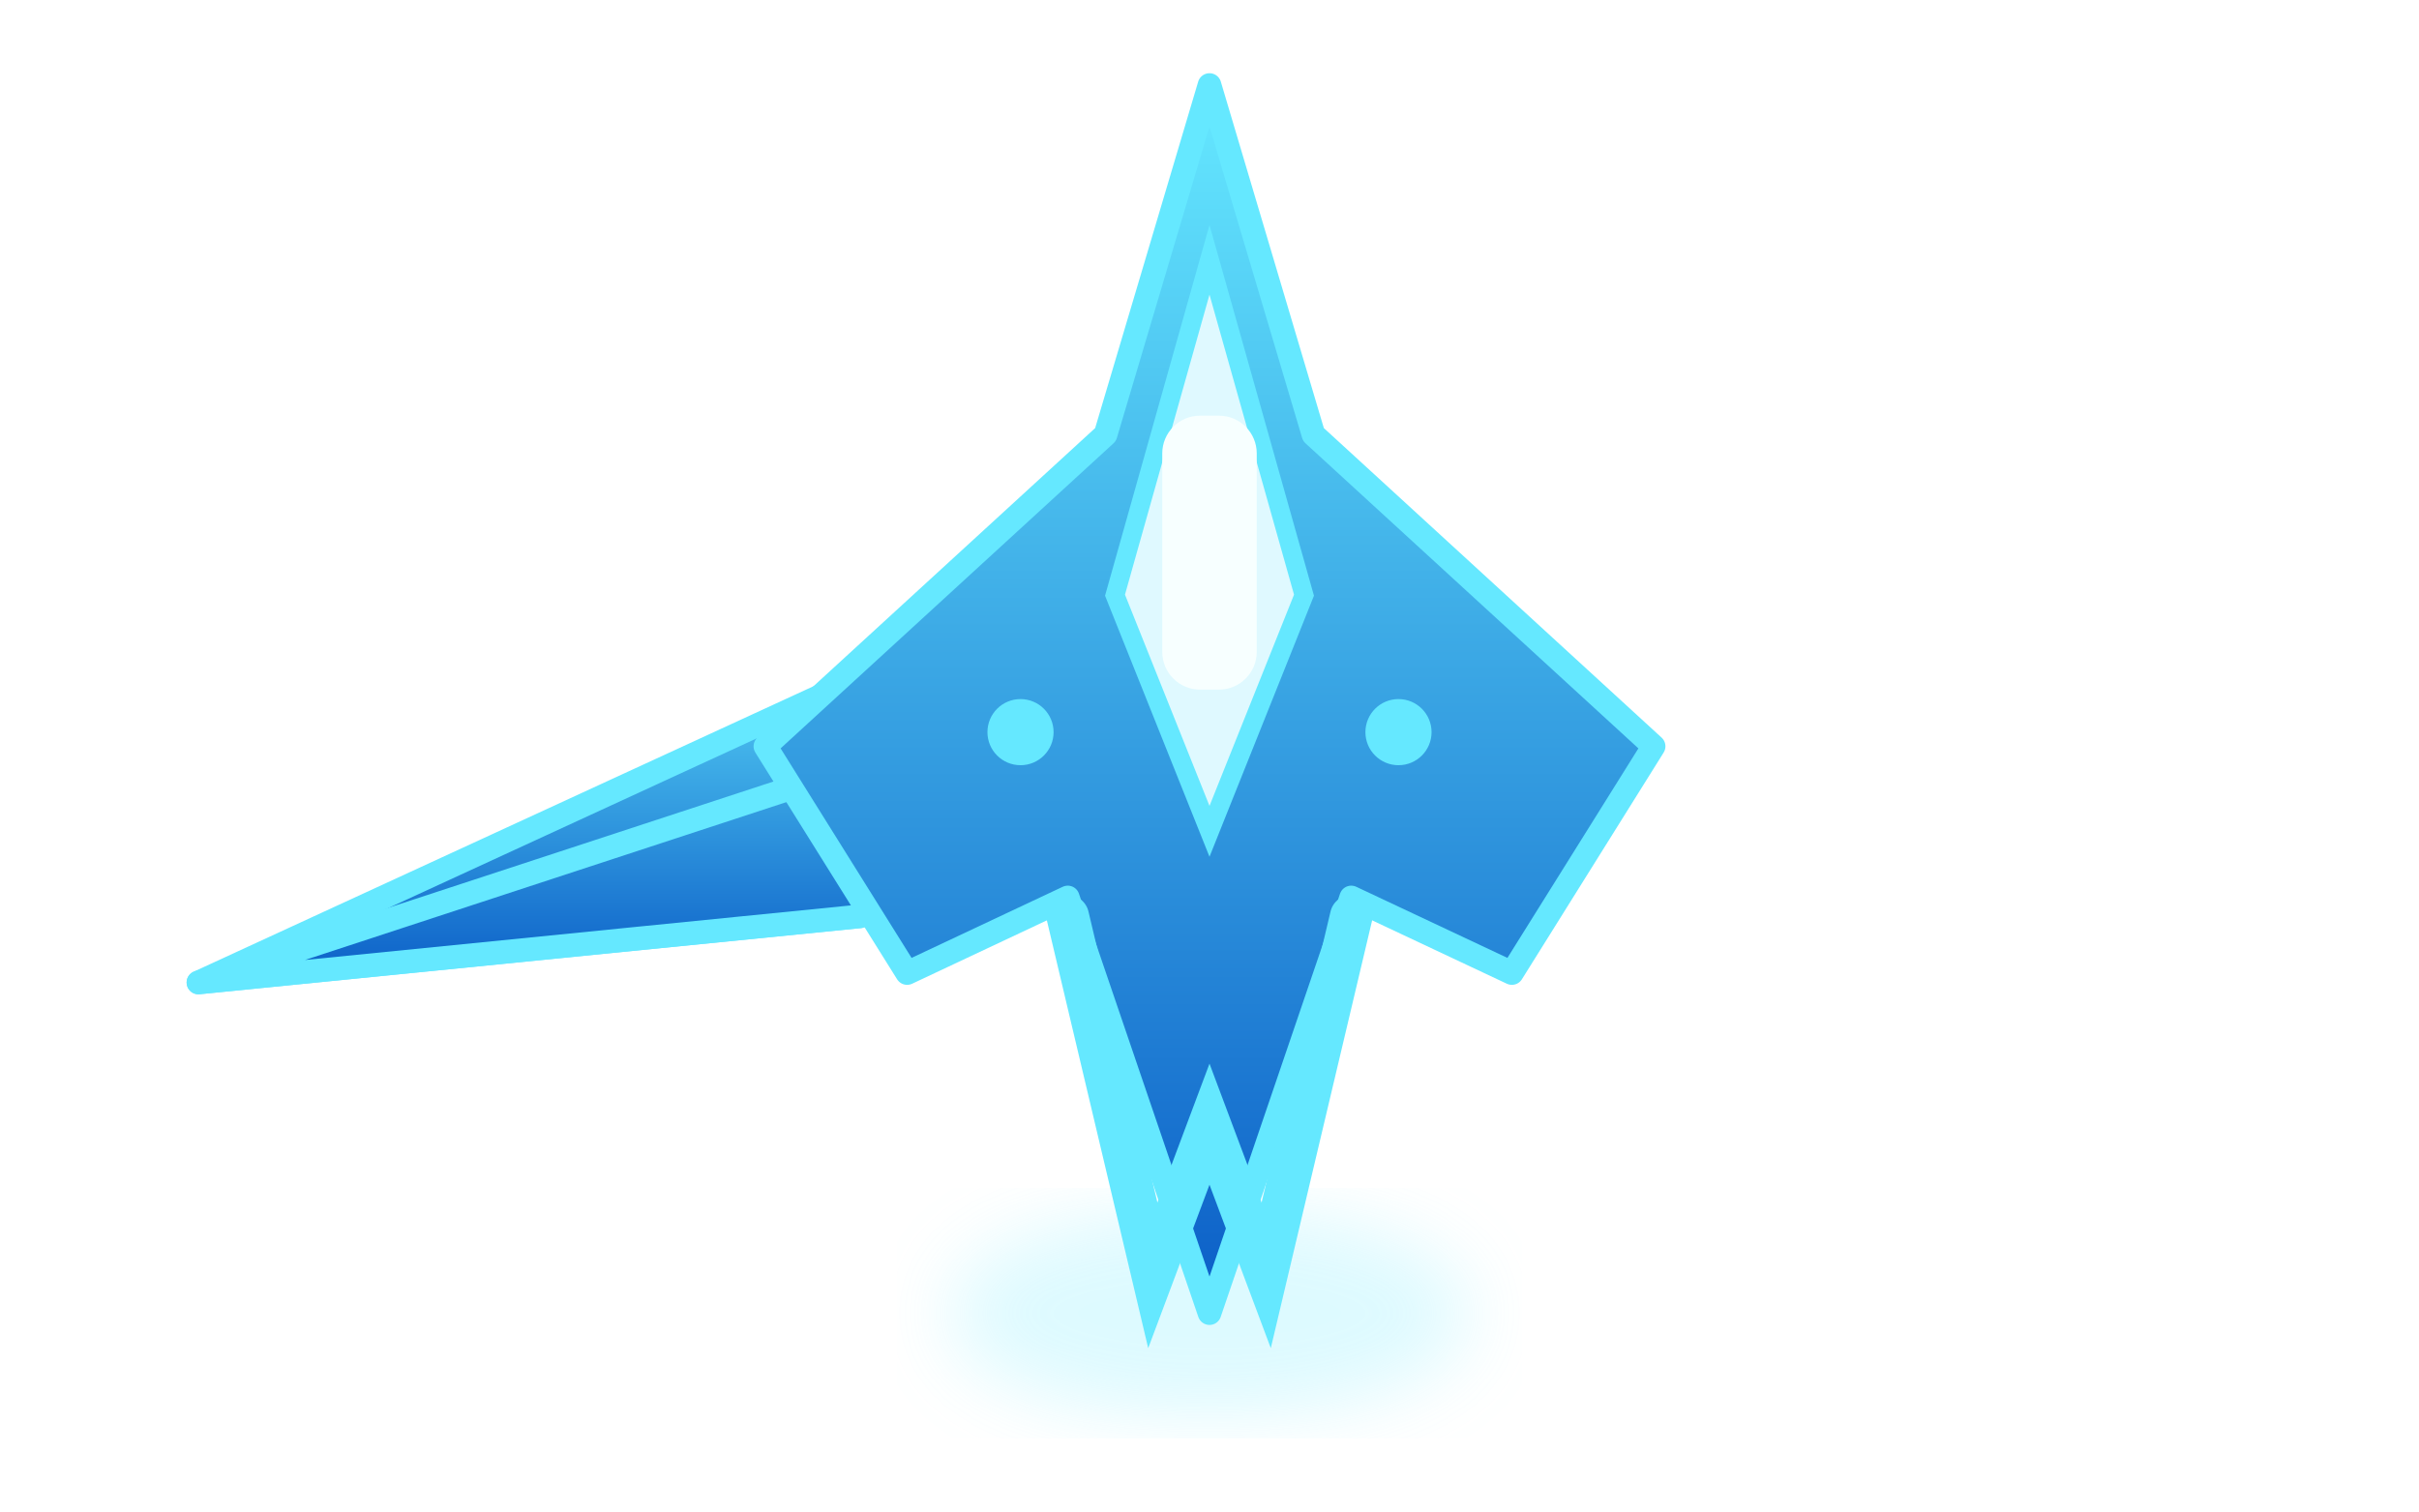
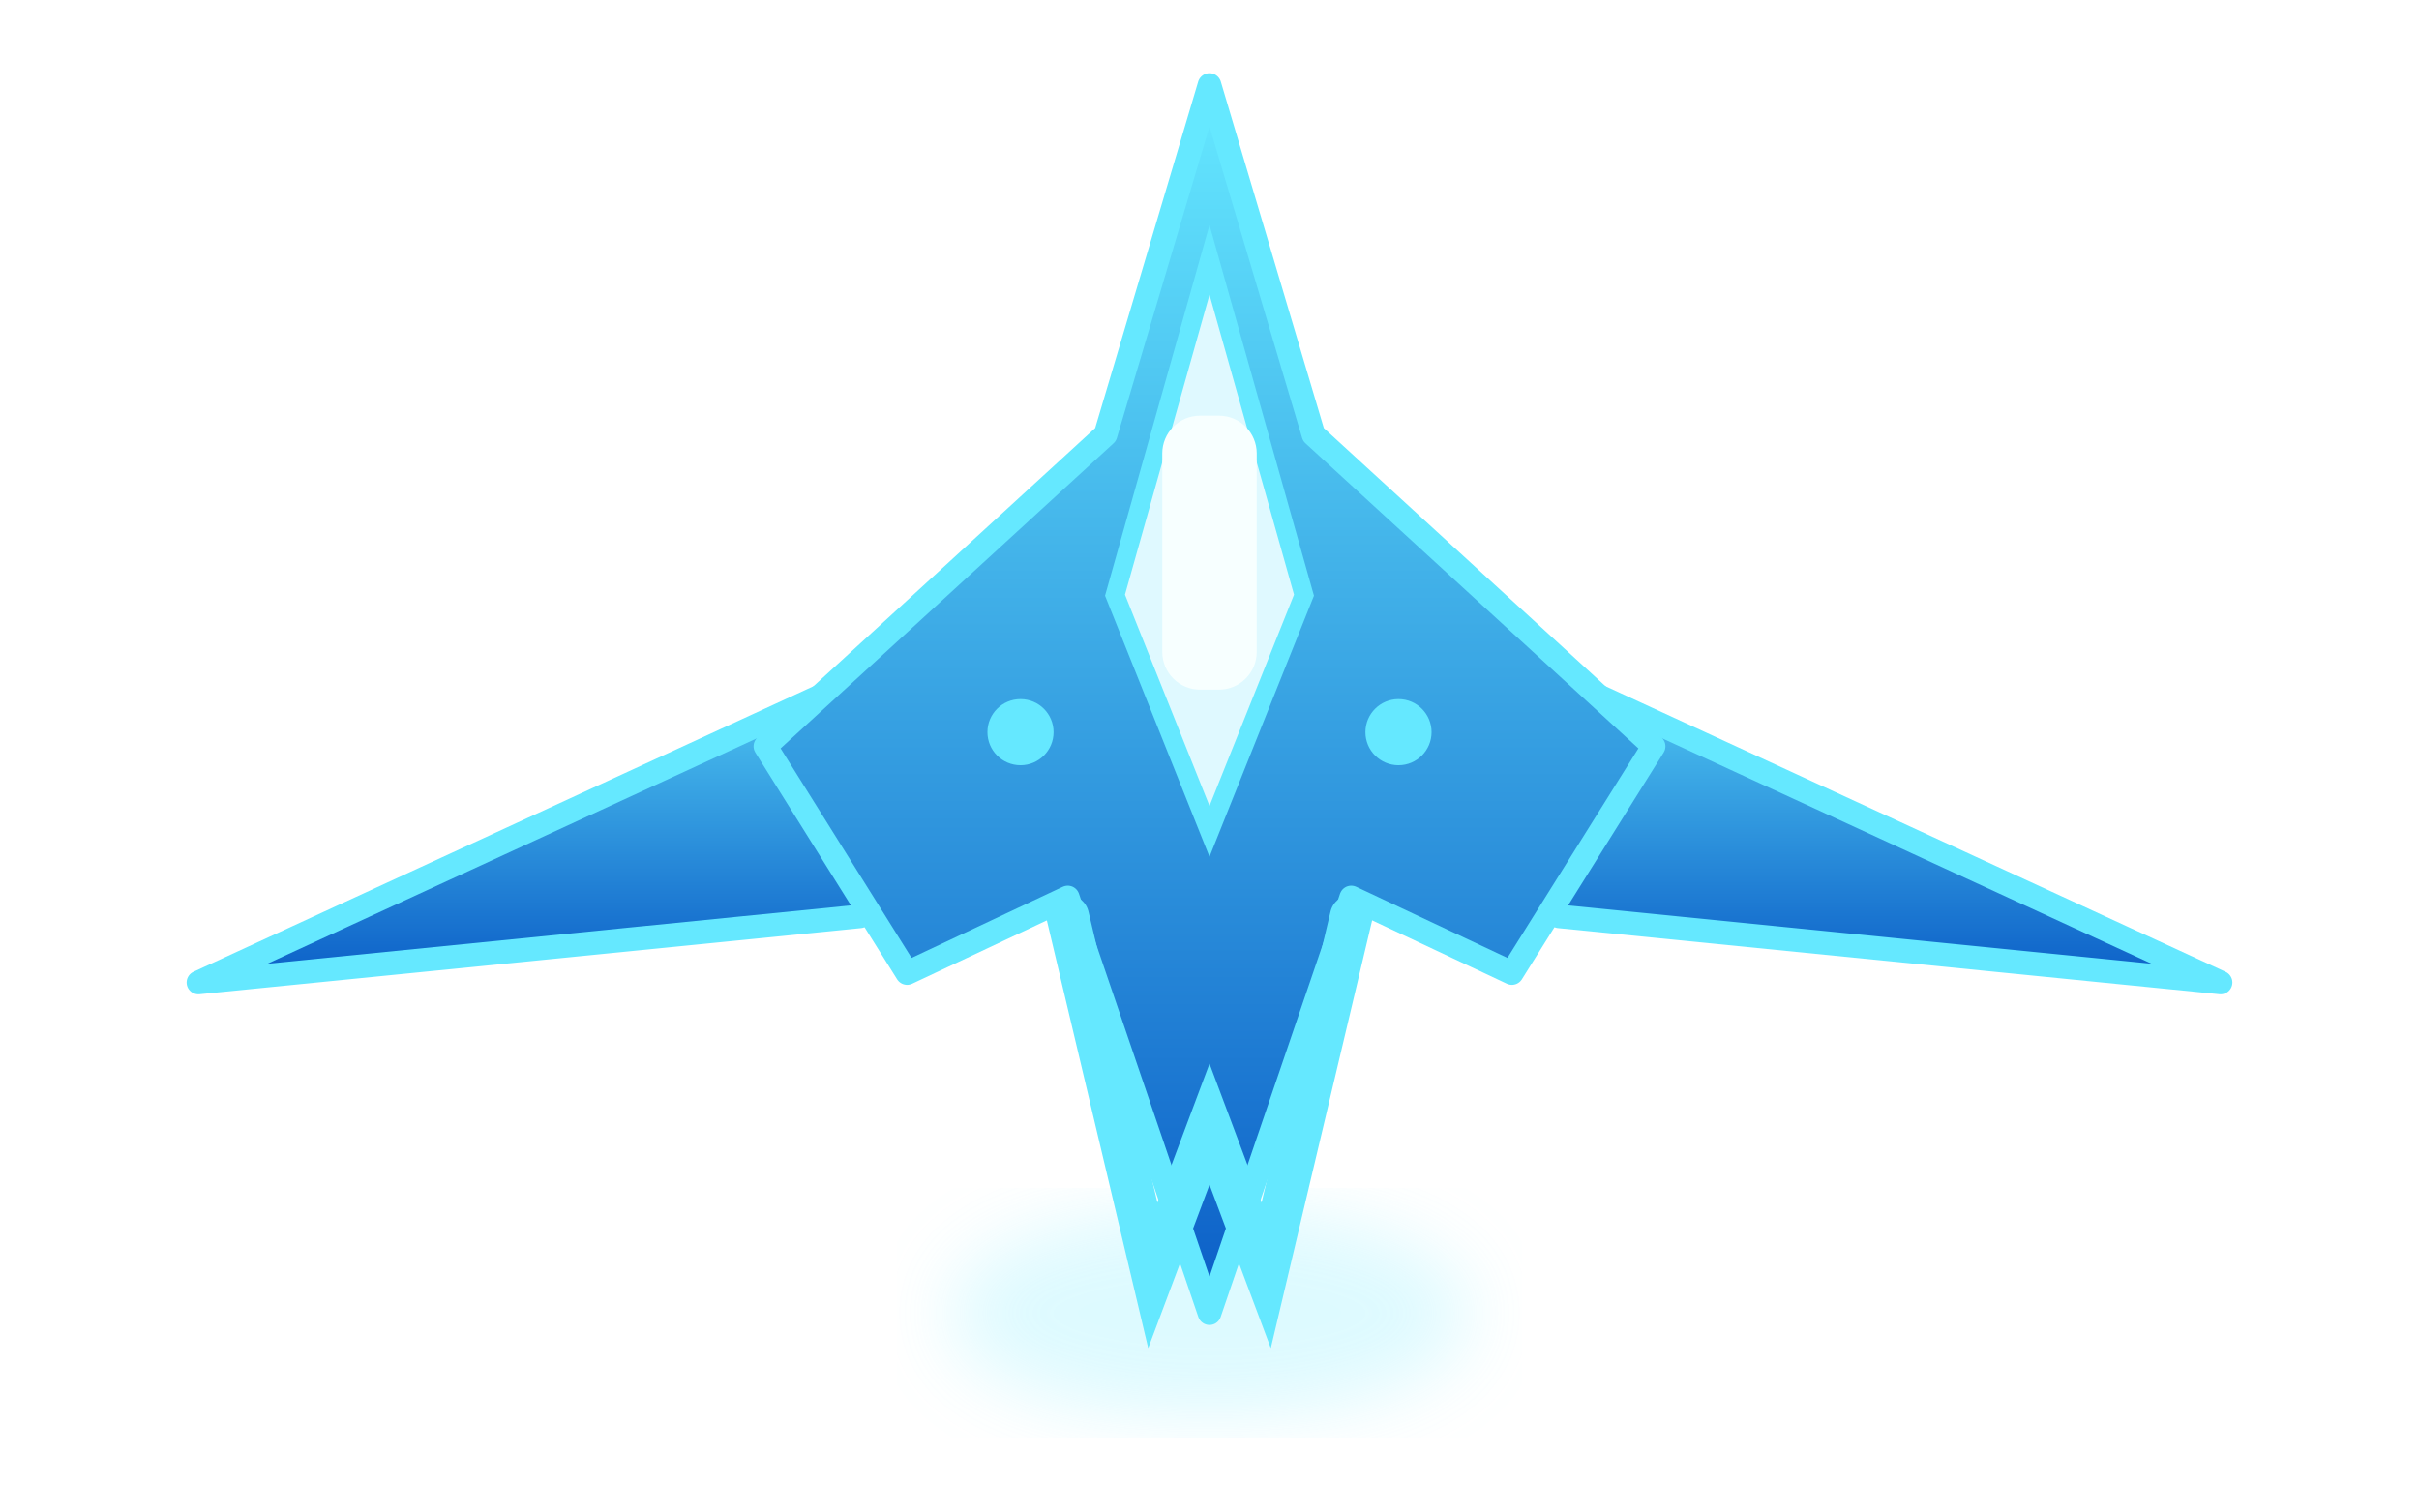
<svg xmlns="http://www.w3.org/2000/svg" width="512" height="320" viewBox="0 0 512 320">
  <defs>
    <linearGradient id="h" x1="0" y1="0" x2="0" y2="1">
      <stop stop-color="#65e8ff" />
      <stop offset="1" stop-color="#0b5ec7" />
    </linearGradient>
    <filter id="g">
      <feGaussianBlur stdDeviation="8" />
    </filter>
  </defs>
  <ellipse cx="256" cy="278" rx="55" ry="22" fill="#65e8ff" opacity=".22" filter="url(#g)" />
  <g fill="url(#h)" stroke="#65e8ff" stroke-width="5" stroke-linejoin="round">
    <path d="M220 126 L42 208 L182 194 L232 164 Z" />
-     <path d="M292 126 L42 208 L182 194 L232 164 Z" />
+     <path d="M220 126 L42 208 L182 194 L232 164 Z" transform="translate(512 0) scale(-1 1)" />
    <path d="M256 18 L278 92 L350 158 L320 206 L286 190 L256 278 L226 190 L192 206 L162 158 L234 92 Z" />
  </g>
  <path d="M256 55 L276 126 L256 176 L236 126 Z" fill="#dff9ff" stroke="#65e8ff" stroke-width="4" />
  <rect x="246" y="88" width="20" height="58" rx="8" fill="#f7ffff" />
  <path d="M226 194 L244 270 L256 238 L268 270 L286 194" fill="none" stroke="#65e8ff" stroke-width="9" stroke-linecap="round" />
  <circle cx="216" cy="155" r="7" fill="#65e8ff" />
  <circle cx="296" cy="155" r="7" fill="#65e8ff" />
</svg>
